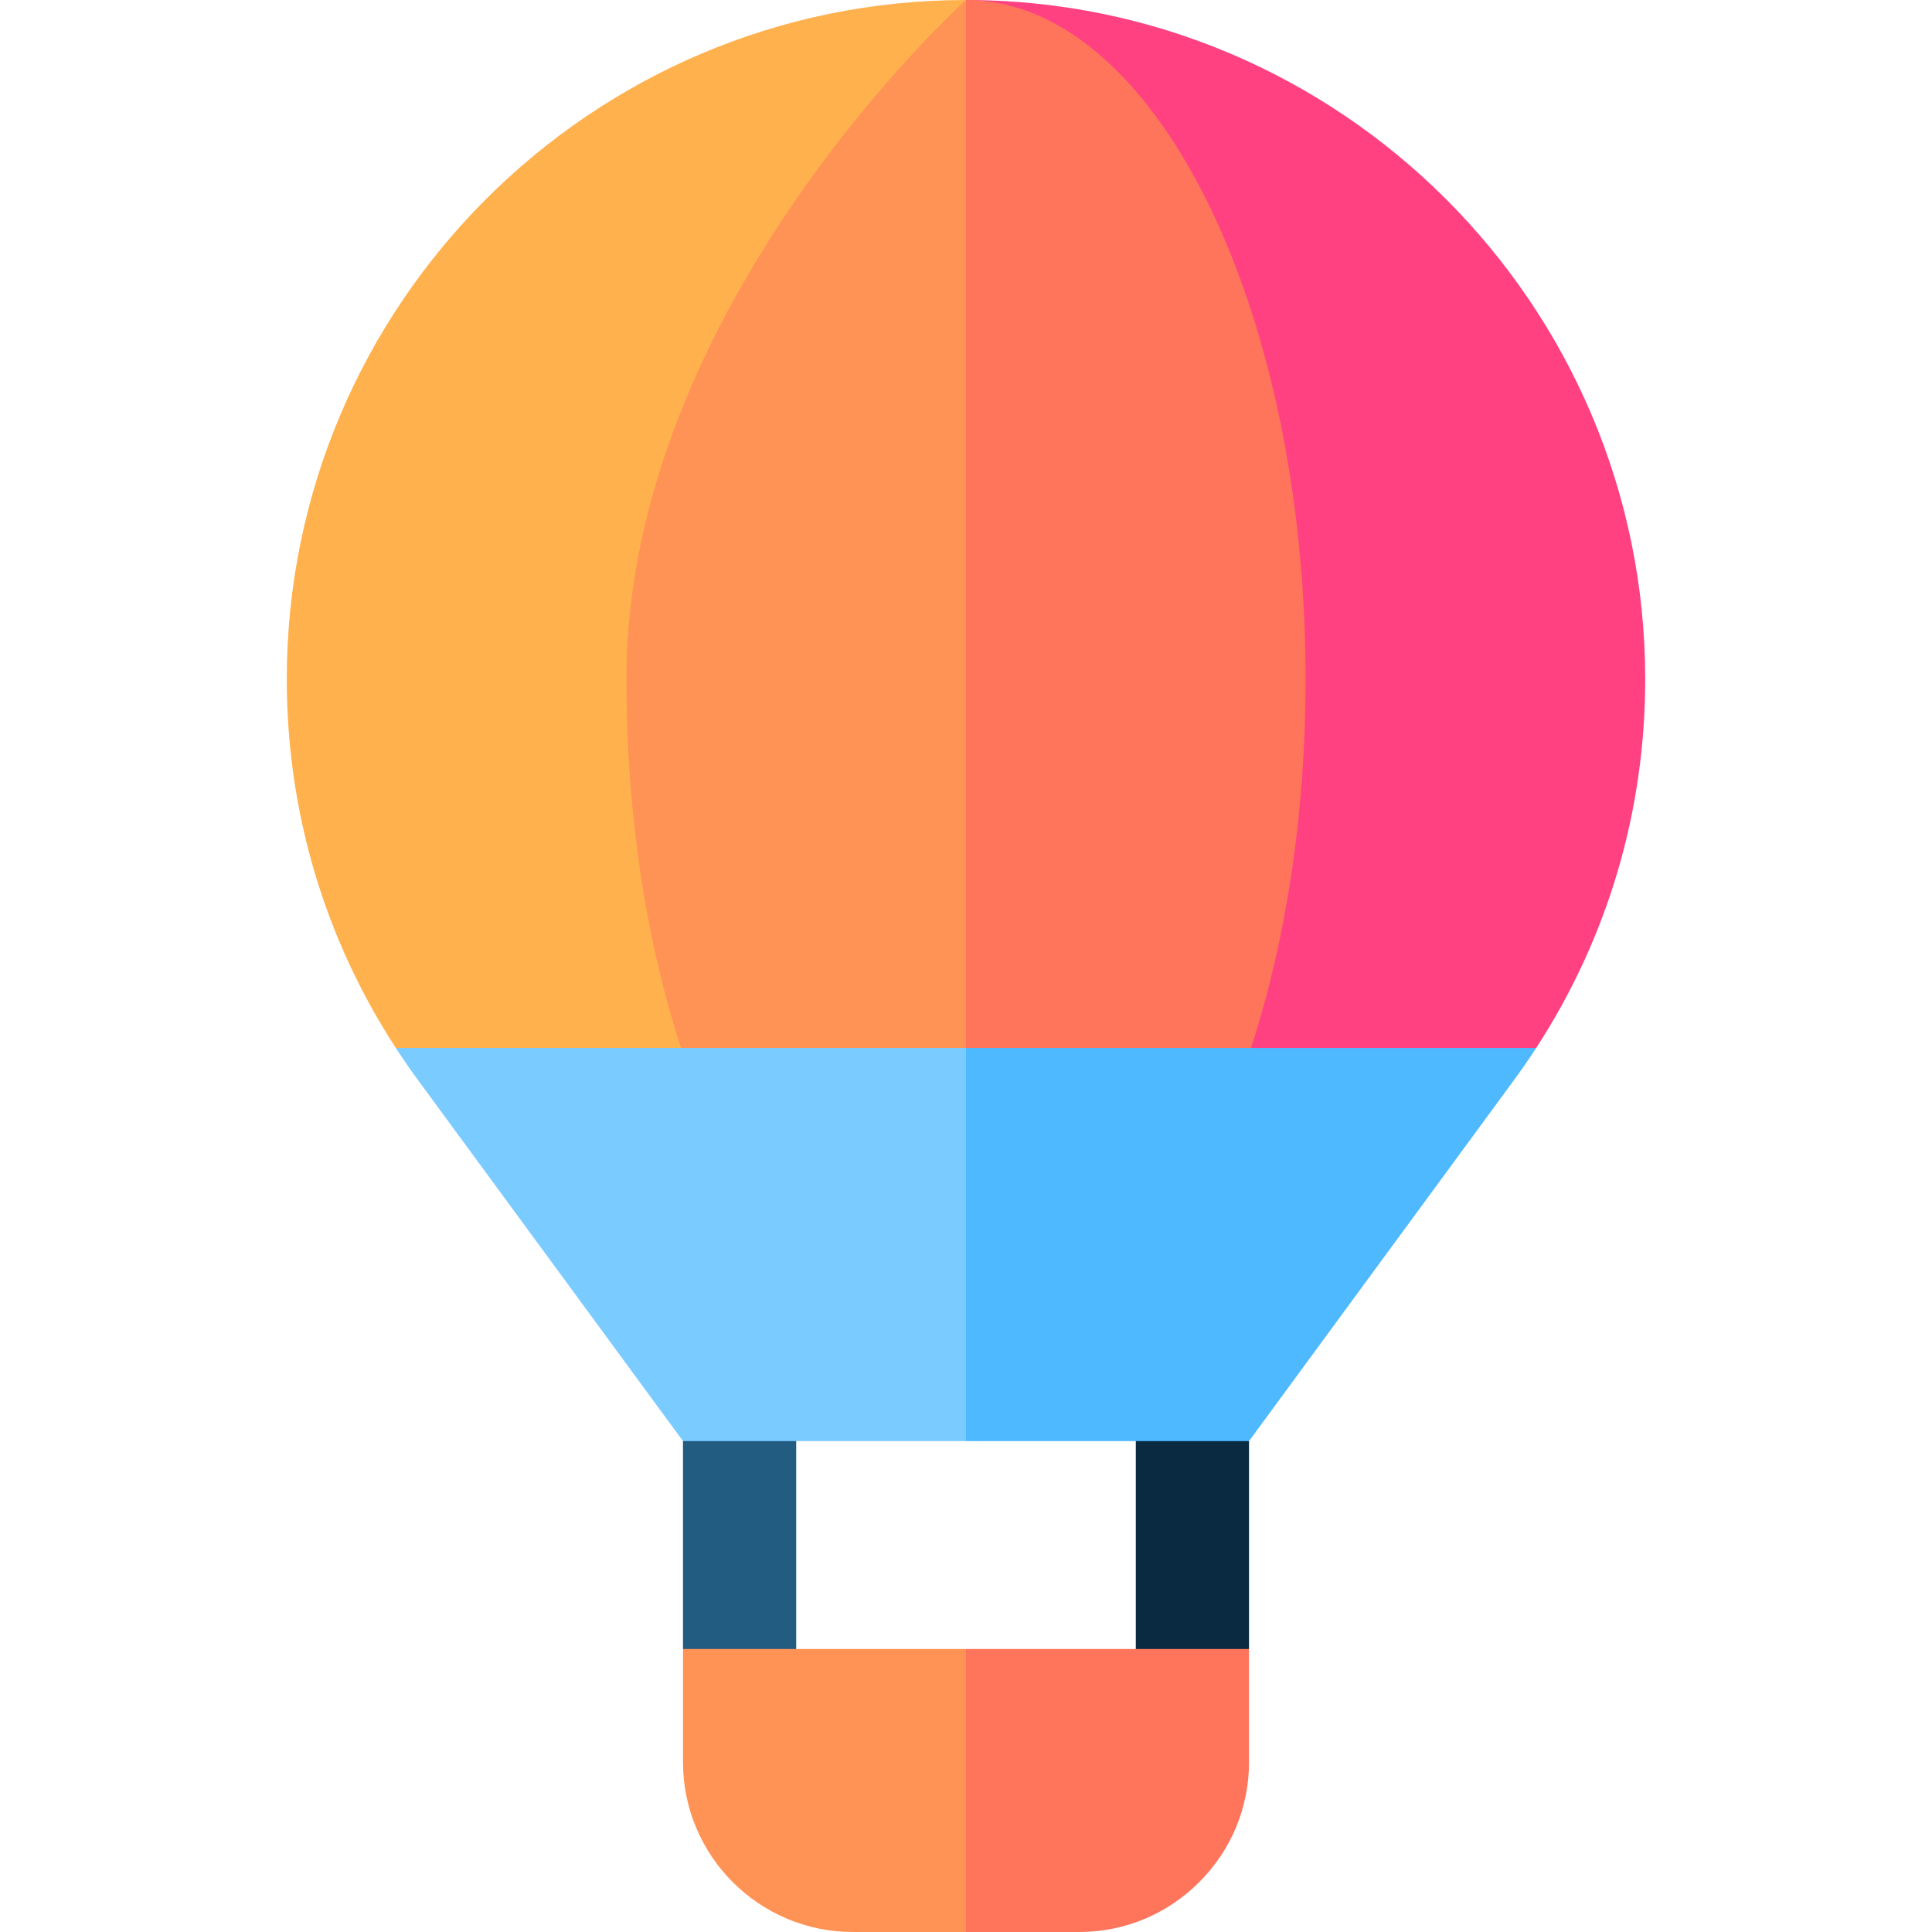
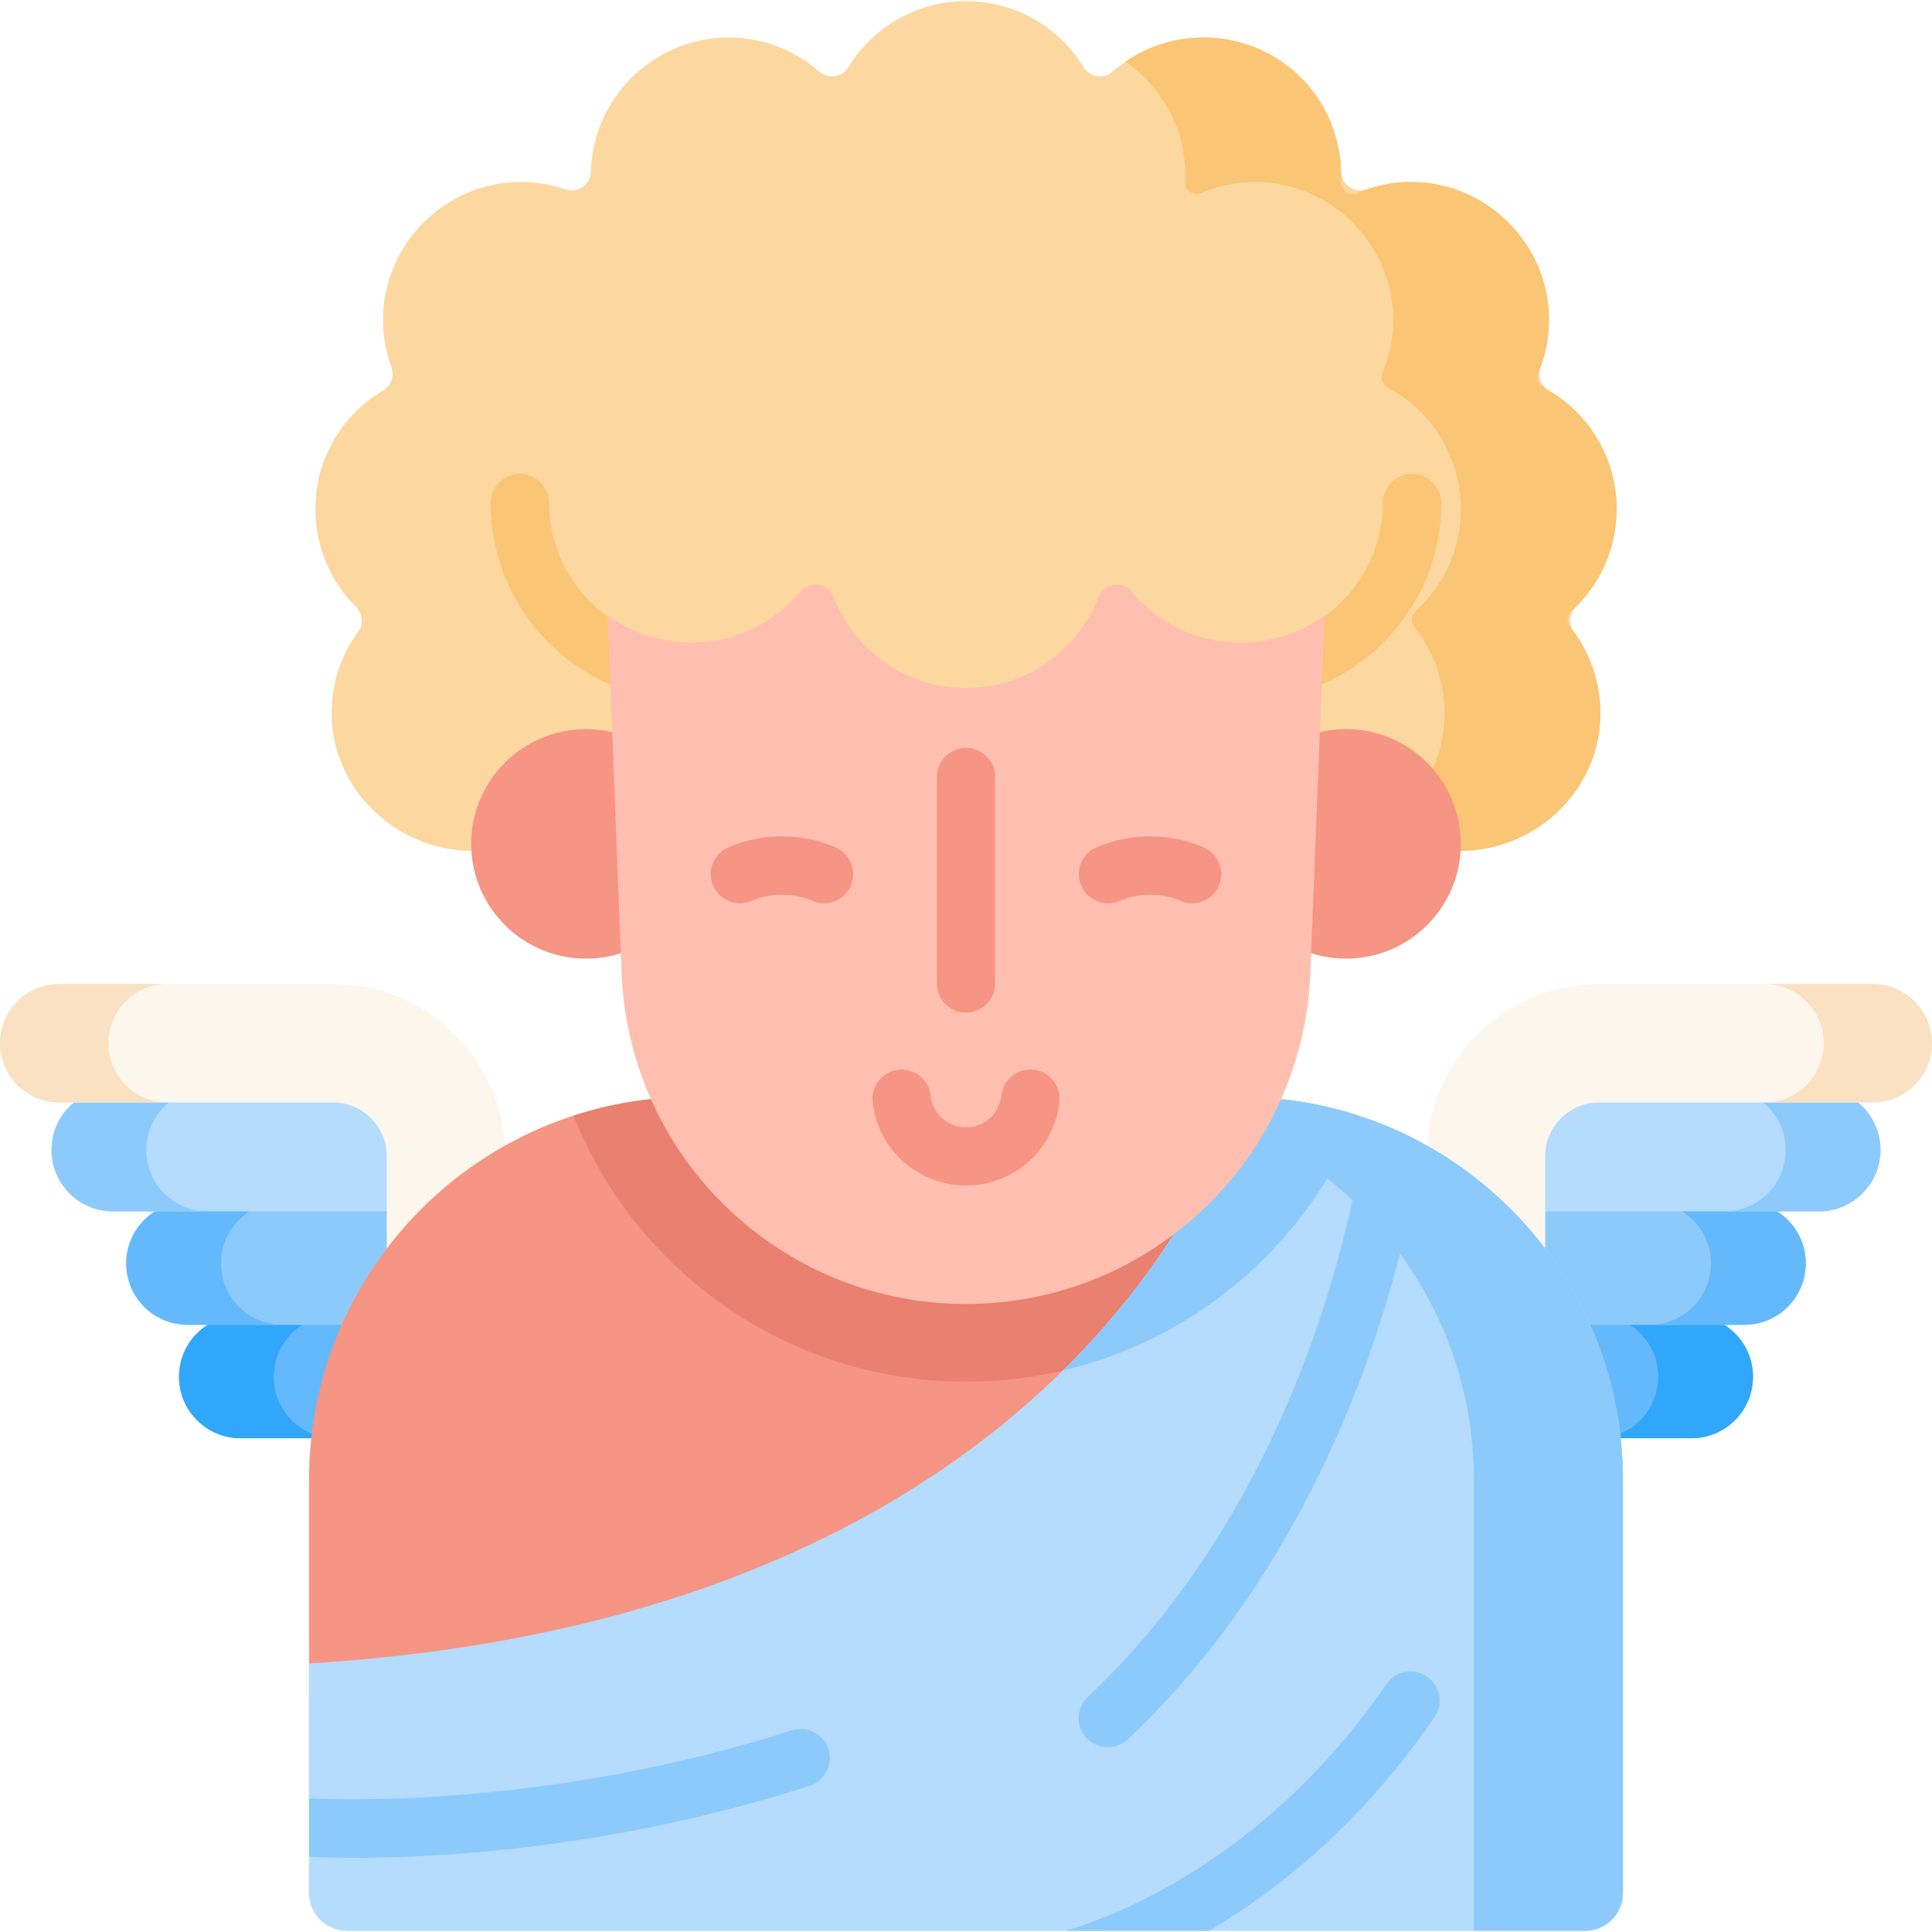
- <svg xmlns="http://www.w3.org/2000/svg" version="1.1" id="Capa_1" x="0px" y="0px" viewBox="0 0 512 512" style="enable-background:new 0 0 512 512;" xml:space="preserve">
-   <polygon style="fill:#235C81;" points="211.002,351.905 181,381.905 181.002,437 211.002,467 " />
-   <polygon style="fill:#092A40;" points="301.002,467 331.002,437 331,381.904 301.002,351.905 " />
-   <path style="fill:#FF755C;" d="M331.002,437H256l-30,37.5l30,37.5h30.005c11.987,0,23.278-4.69,31.794-13.206  c8.517-8.516,13.206-19.808,13.205-31.794L331.002,437z" />
-   <path style="fill:#FF9356;" d="M181.002,437l0.001,30.001C181.005,491.813,201.191,512,226.004,512H256v-75H181.002z" />
-   <path style="fill:#4EB9FF;" d="M196,187.726l60,194.179h75l69.932-95.275c2.152-2.918,4.209-5.887,6.169-8.903L196,187.726z" />
-   <path style="fill:#7ACBFF;" d="M104.897,277.726c1.955,3.007,4.005,5.967,6.151,8.875L181,381.905h75V187.726L104.897,277.726z" />
-   <path style="fill:#FFB14E;" d="M76,180c0,35.033,9.963,68.604,28.897,97.726h75.573L256,0C156.748,0,76,80.748,76,180z" />
-   <path style="fill:#FF9356;" d="M166,180c0,35.031,4.997,68.585,14.47,97.726H256L301,167L256,0C256,0,166,80.748,166,180z" />
-   <path style="fill:#FF4181;" d="M256,0l75.53,277.726h75.572C426.042,248.589,436,215.025,436,180C436,80.748,355.252,0,256,0z" />
-   <path style="fill:#FF755C;" d="M331.53,277.726C341.003,248.585,346,215.031,346,180c0-99.252-40.374-180-90-180  c0,0,0,139.255,0,277.726H331.53z" />
+ <svg xmlns="http://www.w3.org/2000/svg" id="Capa_1" enable-background="new 0 0 512 512" height="512" viewBox="0 0 512 512" width="512">
  <g>
- </g>
-   <g>
- </g>
-   <g>
- </g>
-   <g>
- </g>
-   <g>
- </g>
-   <g>
- </g>
-   <g>
- </g>
-   <g>
- </g>
-   <g>
- </g>
-   <g>
- </g>
-   <g>
- </g>
-   <g>
- </g>
-   <g>
- </g>
-   <g>
- </g>
-   <g>
- </g>
+     <g>
+       <g>
+         <g>
+           <path d="m448.28 348.582h-42.422v32.564h42.422c8.993 0 16.282-7.29 16.282-16.282s-7.289-16.282-16.282-16.282z" fill="#64b9fc" />
+           <path d="m464.562 364.861c0 8.999-7.285 16.284-16.284 16.284h-25.121c8.999 0 16.284-7.285 16.284-16.284 0-8.99-7.285-16.284-16.284-16.284h25.121c8.999 0 16.284 7.295 16.284 16.284z" fill="#31a7fb" />
+         </g>
+         <g>
+           <path d="m462.267 318.526h-56.409v32.564h56.409c8.992 0 16.282-7.29 16.282-16.282s-7.289-16.282-16.282-16.282z" fill="#8dcafc" />
+           <path d="m478.549 334.805c0 8.999-7.285 16.284-16.284 16.284h-25.121c8.999 0 16.284-7.285 16.284-16.284 0-8.99-7.285-16.284-16.284-16.284h25.121c8.999 0 16.284 7.295 16.284 16.284z" fill="#64b9fc" />
+         </g>
+         <g>
+           <path d="m482.07 288.47h-76.212v32.564h76.212c8.993 0 16.282-7.29 16.282-16.282s-7.29-16.282-16.282-16.282z" fill="#b5dbfd" />
+           <path d="m498.352 304.749c0 8.999-7.285 16.284-16.284 16.284h-25.121c8.999 0 16.284-7.285 16.284-16.284 0-8.99-7.285-16.284-16.284-16.284h25.121c8.999 0 16.284 7.295 16.284 16.284z" fill="#8dcafc" />
+         </g>
+         <g>
+           <g>
+             <path d="m393.8 393.912c-8.671 0-15.701-7.029-15.701-15.701v-71.809c0-25.162 20.471-45.633 45.633-45.633h72.565c8.671 0 15.701 7.029 15.701 15.701s-7.029 15.701-15.701 15.701h-72.565c-7.847 0-14.231 6.384-14.231 14.232v71.809c0 8.671-7.029 15.7-15.701 15.7z" fill="#fdf6ed" />
+           </g>
+           <g>
+             <path d="m512 276.47c0 8.676-7.034 15.701-15.701 15.701h-28.71c8.667 0 15.701-7.025 15.701-15.701s-7.034-15.701-15.701-15.701h28.71c8.667 0 15.701 7.025 15.701 15.701z" fill="#f9e1c2" />
+           </g>
+         </g>
+       </g>
+       <g>
+         <g>
+           <path d="m63.72 348.582h42.422v32.564h-42.422c-8.993 0-16.282-7.29-16.282-16.282s7.289-16.282 16.282-16.282z" fill="#64b9fc" />
+           <path d="m47.438 364.861c0 8.999 7.285 16.284 16.284 16.284h25.121c-8.999 0-16.284-7.285-16.284-16.284 0-8.99 7.285-16.284 16.284-16.284h-25.121c-8.999 0-16.284 7.295-16.284 16.284z" fill="#31a7fb" />
+         </g>
+         <g>
+           <path d="m49.733 318.526h56.409v32.564h-56.409c-8.992 0-16.282-7.29-16.282-16.282s7.289-16.282 16.282-16.282z" fill="#8dcafc" />
+           <path d="m33.451 334.805c0 8.999 7.285 16.284 16.284 16.284h25.121c-8.999 0-16.284-7.285-16.284-16.284 0-8.99 7.285-16.284 16.284-16.284h-25.121c-8.999 0-16.284 7.295-16.284 16.284z" fill="#64b9fc" />
+         </g>
+         <g>
+           <path d="m29.93 288.47h76.212v32.564h-76.212c-8.993 0-16.282-7.29-16.282-16.282s7.29-16.282 16.282-16.282z" fill="#b5dbfd" />
+           <path d="m13.648 304.749c0 8.999 7.285 16.284 16.284 16.284h25.121c-8.999 0-16.284-7.285-16.284-16.284 0-8.99 7.285-16.284 16.284-16.284h-25.121c-8.999 0-16.284 7.295-16.284 16.284z" fill="#8dcafc" />
+         </g>
+         <g>
+           <g>
+             <path d="m118.2 393.912c8.671 0 15.701-7.029 15.701-15.701v-71.809c0-25.162-20.471-45.633-45.632-45.633h-72.566c-8.671 0-15.701 7.029-15.701 15.701 0 8.671 7.029 15.701 15.701 15.701h72.565c7.847 0 14.231 6.384 14.231 14.232v71.809c0 8.671 7.029 15.7 15.701 15.7z" fill="#fdf6ed" />
+           </g>
+           <g>
+             <path d="m0 276.47c0 8.676 7.034 15.701 15.701 15.701h28.71c-8.667 0-15.701-7.025-15.701-15.701s7.034-15.701 15.701-15.701h-28.71c-8.667 0-15.701 7.025-15.701 15.701z" fill="#f9e1c2" />
+           </g>
+         </g>
+       </g>
+     </g>
+     <g>
+       <path d="m386.862 225.489c20.209 0 37.395-16.531 37.267-36.74-.051-7.973-2.662-15.334-7.048-21.314-1.507-2.055-1.173-4.886.63-6.686 6.619-6.606 10.716-15.736 10.716-25.826 0-13.389-7.211-25.09-17.96-31.442-2.119-1.252-3.042-3.884-2.193-6.194 1.511-4.11 2.305-8.566 2.223-13.22-.345-19.544-16.452-35.582-35.997-35.845-4.318-.058-8.466.636-12.322 1.958-3.244 1.112-6.685-1.245-6.77-4.673-.01-.42-.028-.842-.053-1.265-1.129-19.198-17.348-34.38-36.579-34.308-9.145.034-17.493 3.436-23.878 9.025-2.389 2.092-6.091 1.535-7.749-1.174-6.412-10.479-17.962-17.473-31.149-17.473s-24.737 6.995-31.151 17.475c-1.658 2.709-5.359 3.266-7.749 1.174-6.379-5.584-14.715-8.983-23.849-9.025-19.237-.087-35.471 15.094-36.606 34.298-.025.427-.043.853-.054 1.277-.086 3.428-3.527 5.783-6.77 4.671-3.856-1.322-8.003-2.016-12.322-1.958-19.546.263-35.652 16.3-35.997 35.845-.082 4.654.712 9.109 2.223 13.22.849 2.31-.074 4.942-2.193 6.194-10.748 6.352-17.96 18.052-17.96 31.442 0 10.09 4.098 19.22 10.716 25.826 1.803 1.8 2.137 4.631.63 6.686-4.386 5.98-6.997 13.342-7.048 21.314-.128 20.208 17.058 36.74 37.267 36.74h261.725z" fill="#fcd79f" />
+       <path d="m416.083 166.138c5.304 6.598 8.372 15.077 8.019 24.276-.757 19.714-17.465 35.075-37.193 35.075h-40.572c20.16 0 36.497-16.347 36.497-36.507 0-8.637-3.005-16.574-8.029-22.825-1.035-1.288-.806-3.151.415-4.264 7.323-6.673 11.914-16.283 11.914-26.97 0-13.947-7.831-26.068-19.327-32.211-1.427-.762-2.027-2.454-1.404-3.946 1.896-4.54 2.911-9.542 2.803-14.796-.401-19.57-16.598-35.575-36.171-35.747-5.208-.046-10.159 1.002-14.649 2.923-2.115.905-4.403-.708-4.296-3.006.026-.563.04-1.13.04-1.701 0-12.494-6.282-23.525-15.859-30.106 6.826-4.686 15.32-7.126 24.418-6.212 19.293 1.939 33.429 18.356 32.7 37.732-.004.101-.008.201-.013.302-.105 2.292 2.183 3.899 4.292 2.996 4.536-1.943 9.542-2.994 14.809-2.927 19.553.249 35.67 16.292 36.017 35.843.093 5.224-.916 10.197-2.807 14.713-.622 1.484-.025 3.168 1.395 3.925 11.51 6.141 19.348 18.266 19.348 32.219 0 10.696-4.608 20.314-11.937 26.989-1.21 1.102-1.436 2.949-.41 4.225z" fill="#fac574" />
+       <path d="m339.28 291.253c-5.666 17.462-53.518 143.422-257.381 158.164v-57.217c0-56.052 45.421-101.504 101.473-101.504h145.256c3.595.001 7.149.186 10.652.557z" fill="#f69583" />
+       <path d="m339.28 291.253c-2.473 7.634-13.001 35.964-41.084 66.694-13.238 5.398-27.526 8.221-42.196 8.221-29.082 0-56.65-11.105-77.604-31.266-11.662-11.219-20.604-24.58-26.434-39.24 9.89-3.224 20.449-4.965 31.41-4.965h145.256c3.595 0 7.149.185 10.652.556z" fill="#ea806f" />
+       <path d="m430.103 392.195v109.488c0 5.523-4.477 10-10 10h-328.206c-5.523 0-10-4.477-10-10v-60.855c209.724-12.773 246.729-150.13 246.729-150.13 56.05 0 101.477 45.447 101.477 101.497z" fill="#b5dbfd" />
+       <path d="m430.101 392.198v109.491c0 5.523-4.477 10-10 10h-29.507v-119.491c0-42.958-26.682-79.684-64.376-94.499 1.721-4.45 2.411-7.005 2.411-7.005 56.051 0 101.472 45.452 101.472 101.504z" fill="#8dcafc" />
+       <path d="m360.038 295.659c-5.831 14.659-14.773 28.021-26.434 39.24-14.649 14.093-32.543 23.766-51.921 28.299 37.313-36.736 46.945-72.504 46.945-72.504 10.961 0 21.52 1.741 31.41 4.965z" fill="#8dcafc" />
+       <g>
+         <g>
+           <g>
+             <g>
+               <circle cx="356.722" cy="223.634" fill="#f69583" r="30.412" />
+             </g>
+             <g>
+               <circle cx="155.278" cy="223.634" fill="#f69583" r="30.412" />
+             </g>
+           </g>
+           <g>
+             <path d="m351.766 142.183-1.957 50.361-2.541 65.218c-1.9 49.033-42.2 87.8-91.268 87.8s-89.368-38.767-91.268-87.8l-1.705-43.86-2.793-71.719z" fill="#ffbfb0" />
+           </g>
+         </g>
+         <g>
+           <path d="m256 268.365c-4.268 0-7.726-3.459-7.726-7.726v-54.73c0-4.267 3.459-7.726 7.726-7.726s7.726 3.459 7.726 7.726v54.73c0 4.267-3.458 7.726-7.726 7.726z" fill="#f69583" />
+         </g>
+         <g>
+           <g>
+             <path d="m218.372 239.375c-1.04 0-2.096-.211-3.109-.657-4.859-2.138-11.221-2.138-16.08 0-3.905 1.72-8.465-.054-10.184-3.959s.053-8.465 3.959-10.184c4.375-1.926 9.309-2.944 14.266-2.944s9.89 1.018 14.266 2.944c3.905 1.719 5.678 6.279 3.959 10.184-1.274 2.893-4.107 4.616-7.077 4.616z" fill="#f69583" />
+           </g>
+           <g>
+             <path d="m293.628 239.375c-2.971 0-5.802-1.723-7.075-4.616-1.719-3.905.053-8.465 3.959-10.184 4.375-1.926 9.309-2.944 14.266-2.944 4.956 0 9.889 1.018 14.266 2.944 3.905 1.718 5.679 6.278 3.961 10.184-1.719 3.905-6.278 5.68-10.184 3.96-4.863-2.14-11.225-2.138-16.082-.001-1.015.445-2.072.657-3.111.657z" fill="#f69583" />
+           </g>
+         </g>
+         <g>
+           <path d="m256 314.181c-12.731 0-23.368-9.538-24.742-22.185-.461-4.242 2.604-8.055 6.846-8.516 4.253-.459 8.055 2.605 8.516 6.846.521 4.79 4.553 8.402 9.38 8.402s8.859-3.612 9.38-8.402c.461-4.242 4.265-7.308 8.516-6.846 4.242.461 7.307 4.274 6.846 8.516-1.374 12.647-12.011 22.185-24.742 22.185z" fill="#f69583" />
+         </g>
+       </g>
+       <g>
+         <path d="m376.964 302.925c-1.391 9.601-4.77 28.206-12.269 50.788-9.993 30.061-29.515 73.06-65.808 107.221-1.494 1.411-3.4 2.102-5.295 2.102-2.06 0-4.11-.814-5.625-2.431-2.926-3.101-2.781-7.994.33-10.92 59.977-56.454 72.308-139.806 73.946-153.281 5.109 1.792 10.034 3.976 14.721 6.521z" fill="#8dcafc" />
+       </g>
+       <g>
+         <path d="m380.178 455.031c-19.44 28.34-41.589 45.936-59.761 56.65h-38.106c9.333-2.637 51.849-16.885 85.124-65.386 2.421-3.523 7.222-4.419 10.745-1.999 3.512 2.411 4.409 7.222 1.998 10.735z" fill="#8dcafc" />
+       </g>
+       <g>
+         <path d="m214.556 473.265c-51.911 16.679-98.187 19.079-120.541 19.079-5.687 0-9.828-.155-12.115-.268v-15.484c7.644.402 64.057 2.472 127.938-18.038 4.049-1.298 8.406.937 9.715 4.996 1.308 4.059-.928 8.417-4.997 9.715z" fill="#8dcafc" />
+       </g>
+       <path d="m145.598 132.69c0 20.779 16.845 37.624 37.624 37.624 11.602 0 21.973-5.253 28.872-13.509 2.547-3.048 7.374-2.274 8.803 1.433 5.434 14.088 19.098 24.083 35.103 24.083s29.669-9.995 35.103-24.083c1.43-3.706 6.256-4.481 8.803-1.433 6.9 8.256 17.271 13.509 28.872 13.509 20.779 0 37.624-16.845 37.624-37.624z" fill="#fcd79f" />
+       <g>
+         <path d="m381.919 133.316c0 21.531-13.063 40.064-31.678 48.089l.7-18.028c9.395-6.696 15.525-17.678 15.525-30.061 0-4.265 3.462-7.726 7.726-7.726 4.276-.001 7.727 3.461 7.727 7.726z" fill="#fac574" />
+       </g>
+       <g>
+         <path d="m161.059 163.397.7 18.028c-18.636-8.025-31.709-26.579-31.709-48.12 0-4.275 3.461-7.726 7.726-7.726s7.726 3.451 7.726 7.726c.001 12.404 6.151 23.396 15.557 30.092z" fill="#fac574" />
+       </g>
+     </g>
+   </g>
</svg>
